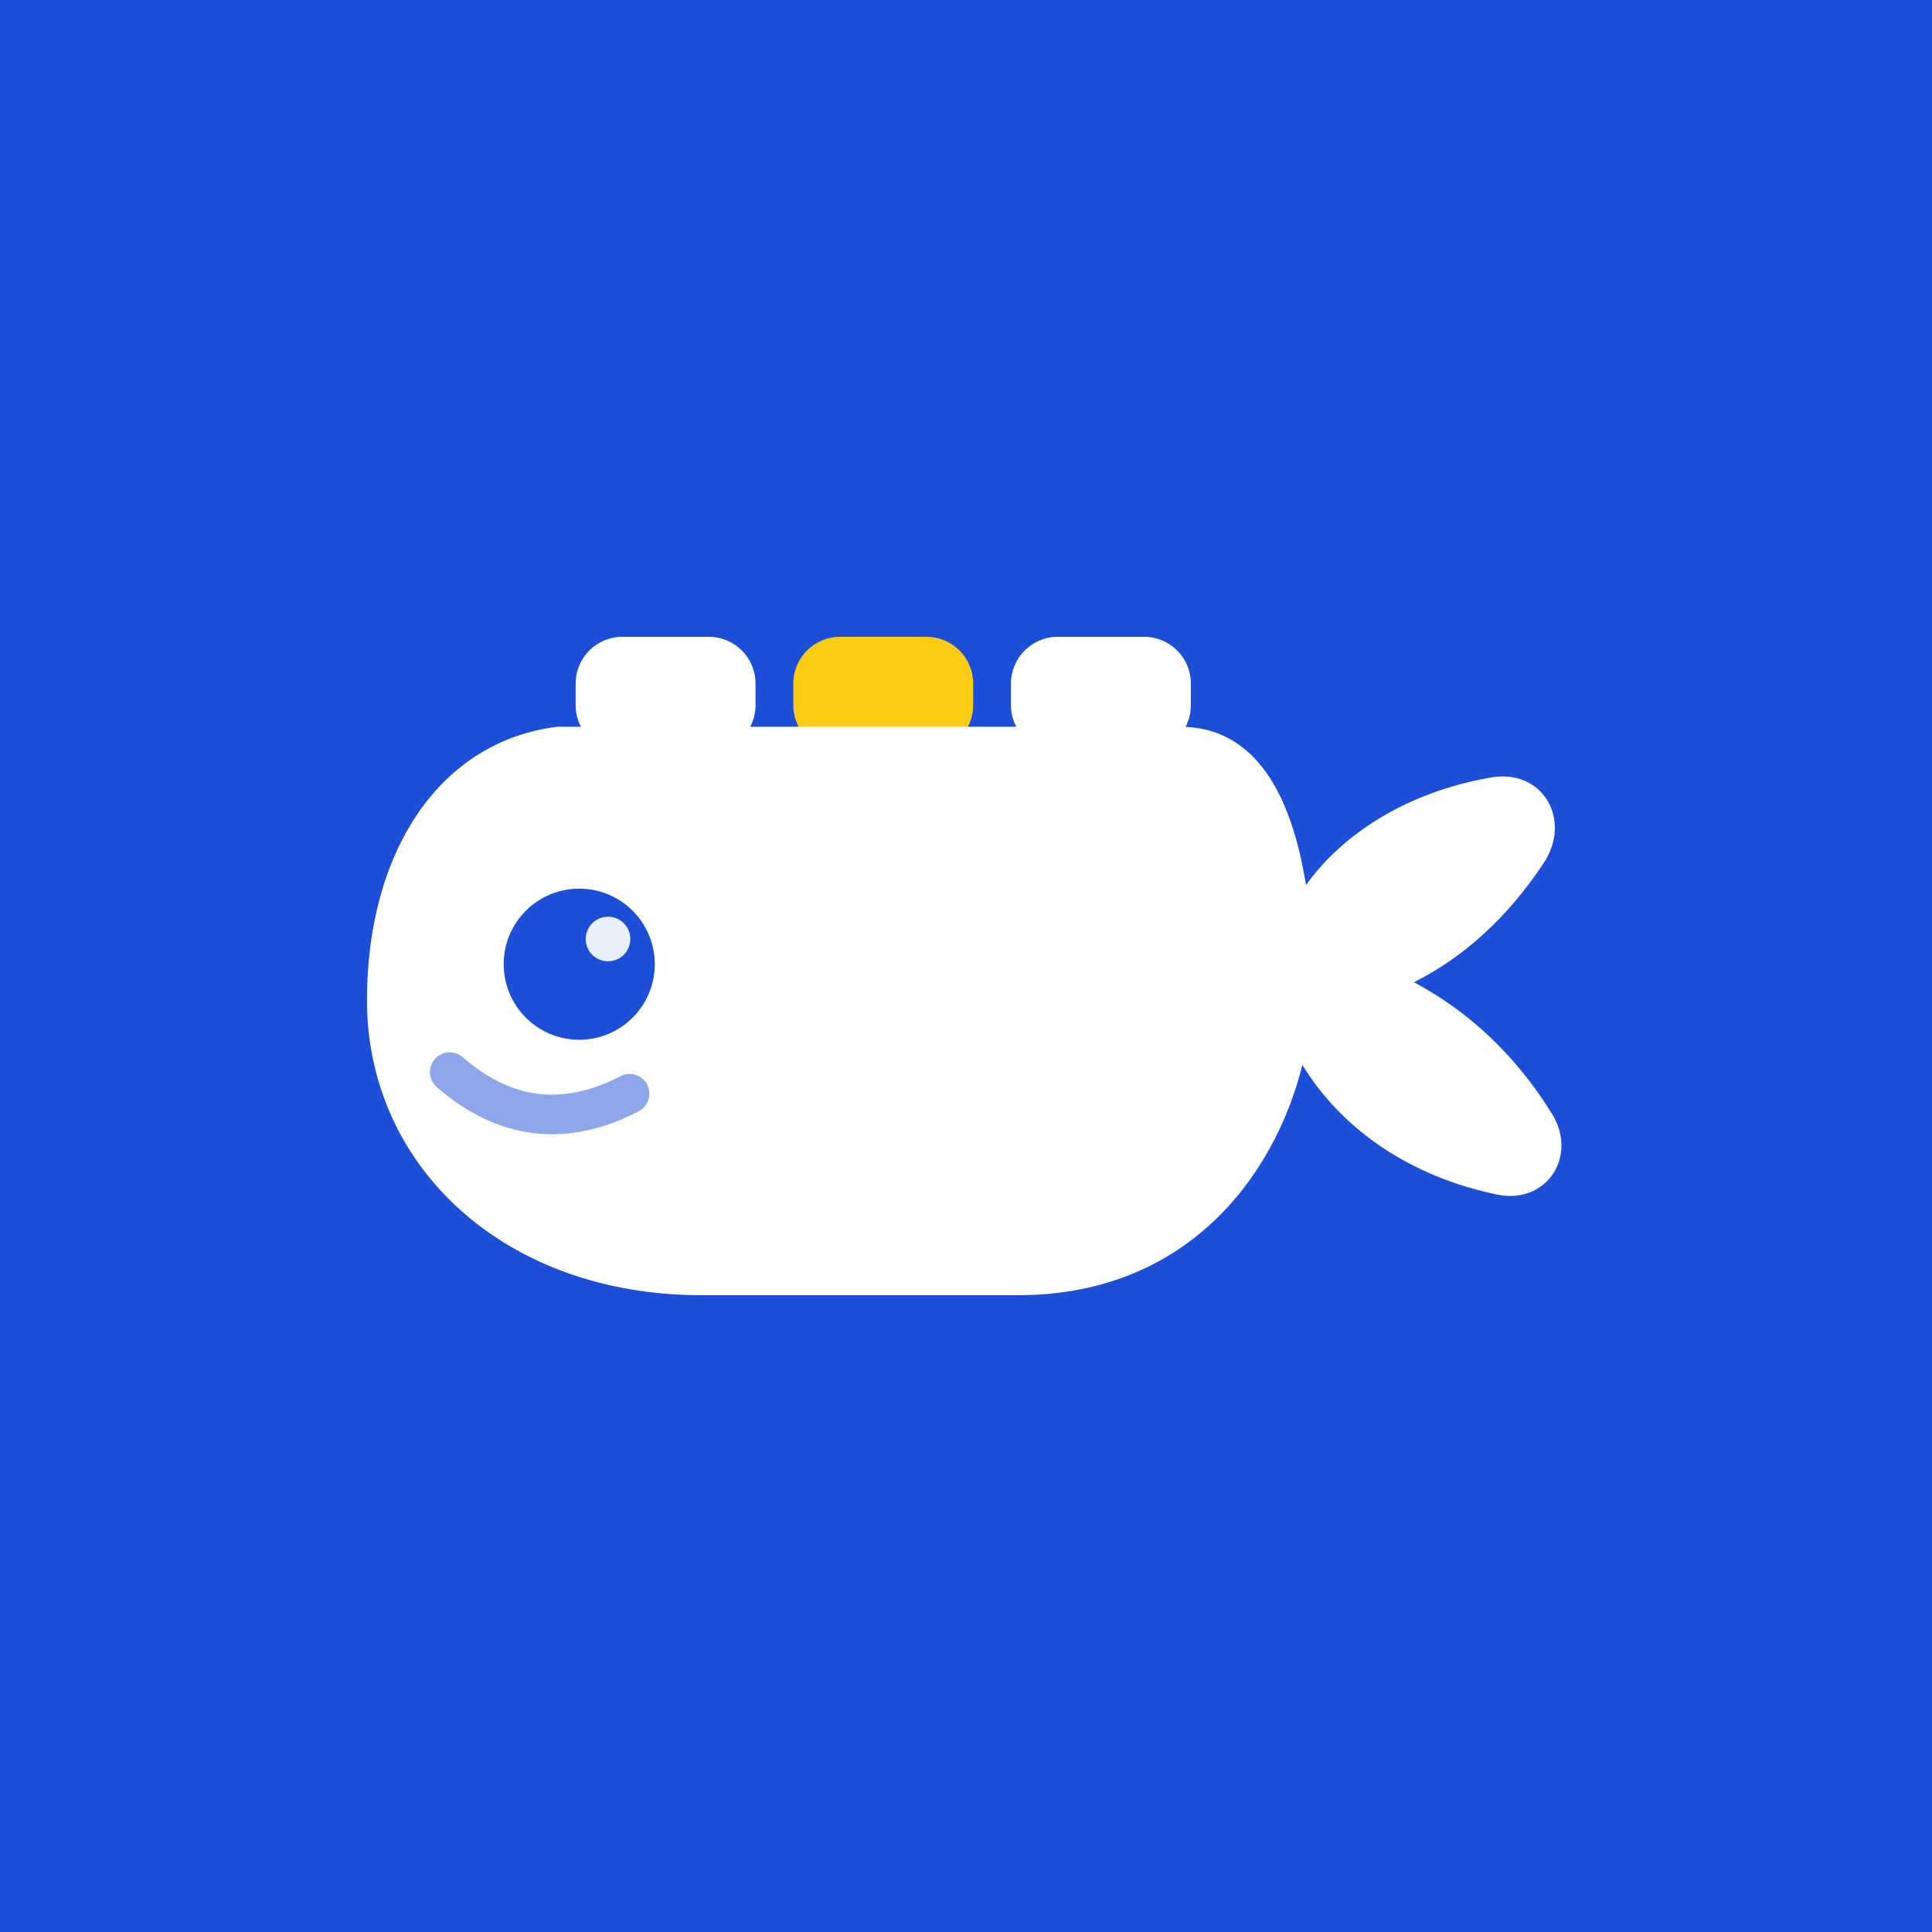
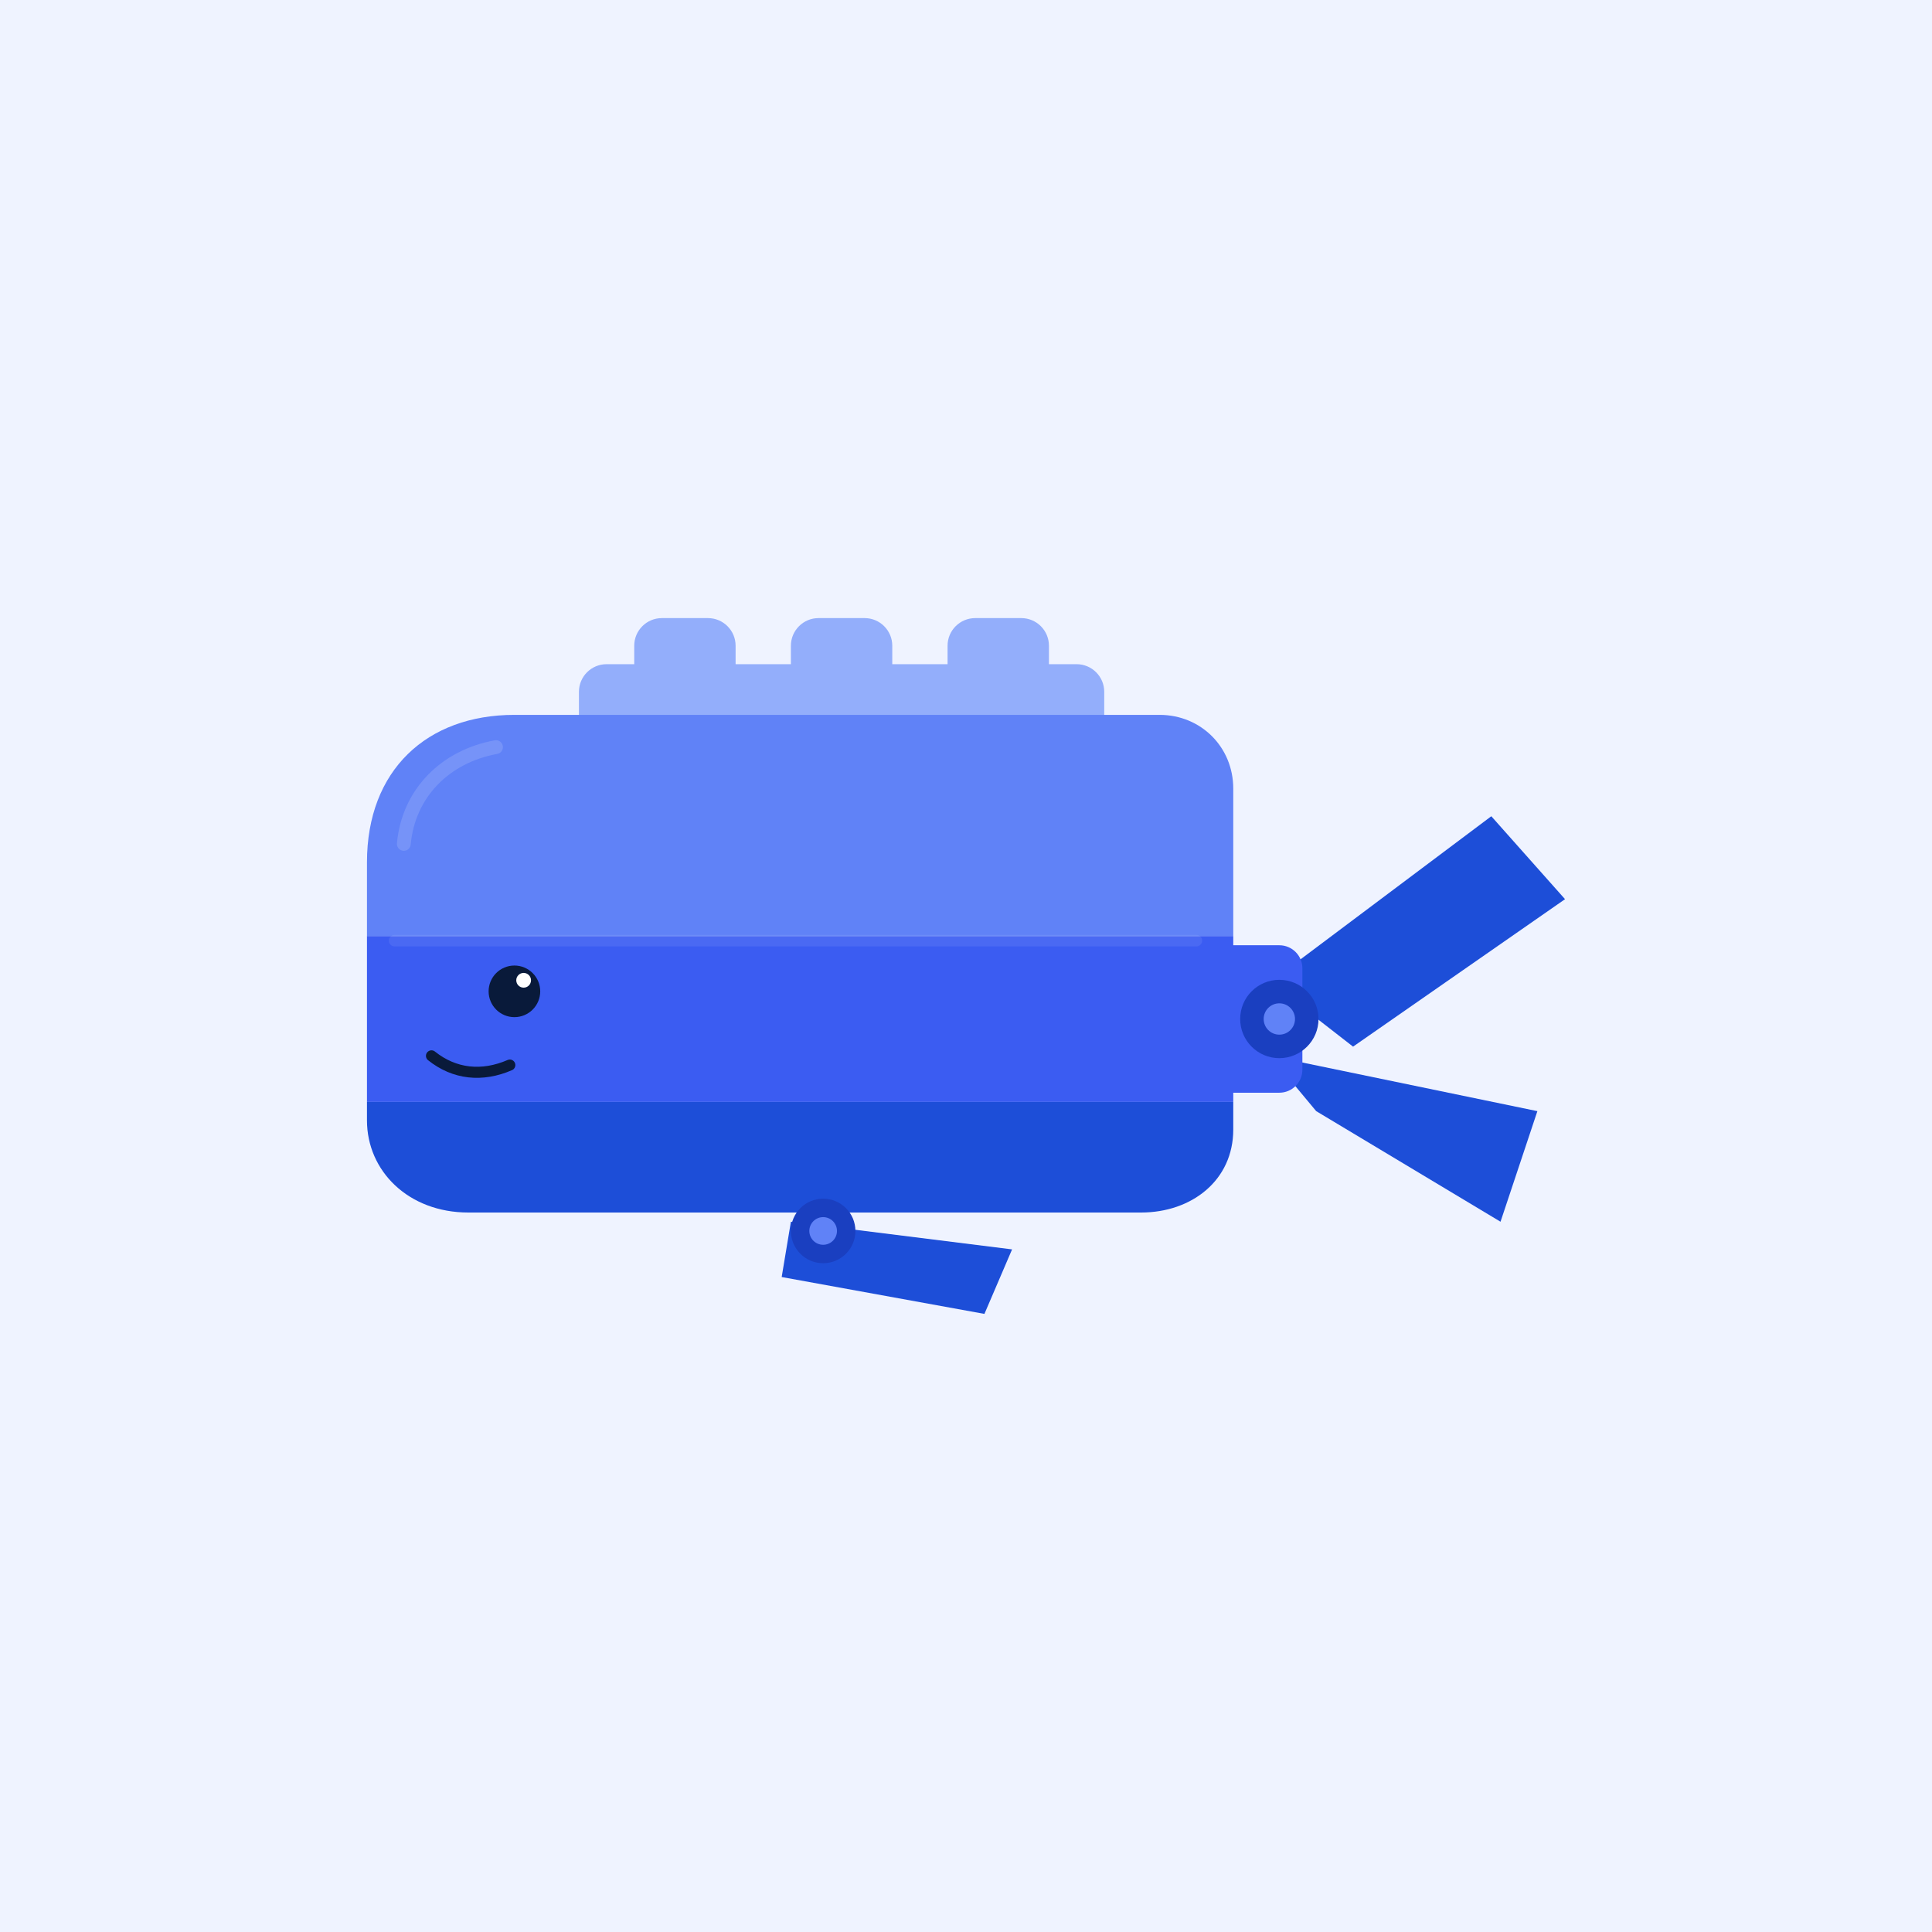
<svg xmlns="http://www.w3.org/2000/svg" viewBox="0 0 1024 1024" width="1024" height="1024" fill="none">
-   <rect width="1024" height="1024" fill="#1d4ed8" />
-   <g transform="translate(123.944 137.293) scale(19.0691)">
-     <rect x="9.5" y="10.5" width="5" height="3.2" rx="1.3" fill="#ffffff" />
-     <rect x="15.55" y="10.5" width="5" height="3.2" rx="1.3" fill="#facc15" />
-     <rect x="21.6" y="10.5" width="5" height="3.2" rx="1.3" fill="#ffffff" />
-     <path d="M9 13 L26.3 13 C28.4 13 29.4 14.9 29.8 17.4 C30.8 16 32.6 14.8 35 14.4 C36.4 14.2 37.2 15.6 36.4 16.8 C35.4 18.3 34.2 19.4 32.8 20.1 C34.3 20.9 35.6 22.1 36.6 23.7 C37.4 24.9 36.5 26.3 35.1 26 C32.7 25.5 30.8 24.2 29.7 22.4 C28.9 25.6 26.4 28.8 21.8 28.8 L13 28.8 C7.5 28.8 3.7 25.2 3.7 20.6 C3.7 16.5 5.7 13.4 9 13 Z" fill="#ffffff" />
-     <circle cx="9.6" cy="19.6" r="2.1" fill="#1d4ed8" />
-     <circle cx="10.4" cy="18.9" r="0.62" fill="#ffffff" opacity="0.9" />
-     <path d="M6 22.6 Q8.3 24.6 11 23.2" stroke="#1d4ed8" stroke-width="1.1" stroke-linecap="round" fill="none" opacity="0.5" />
+   <rect width="1024" height="1024" fill="#EFF3FF" />
+   <g transform="translate(174.962 339.817) scale(2.4423)">
+     <polygon points="204,74 252,38 268,56 222,88" fill="#1D4ED8" />
+     <polygon points="204,90 262,102 254,126 214,102" fill="#1D4ED8" />
+     <path d="M188 66h18a5 5 0 0 1 5 5v22a5 5 0 0 1-5 5h-18V66Z" fill="#3B5CF2" />
+     <circle cx="206" cy="82" r="8.5" fill="#1A3FC0" />
+     <circle cx="206" cy="82" r="3.4" fill="#6082F7" />
+     <path d="M54 28V18a6 6 0 0 1 6-6h6V8a6 6 0 0 1 6-6h10a6 6 0 0 1 6 6v4h12V8a6 6 0 0 1 6-6h10a6 6 0 0 1 6 6v4h12V8a6 6 0 0 1 6-6h10a6 6 0 0 1 6 6v4h6a6 6 0 0 1 6 6v10H54Z" fill="#93AEFB" transform="translate(0 -7)" />
+     <path d="M8 64V48C8 28 21 16 40 16H180C189 16 196 23 196 32V64H8Z" fill="#6082F7" />
+     <path d="M8 64h188v36H8V64Z" fill="#3B5CF2" />
+     <path d="M8 100h188v6c0 11-9 18-20 18H30c-13 0-22-9-22-20v-4Z" fill="#1D4ED8" />
+     <path d="M16 44C17 33 25 25 36 23" stroke="#FFFFFF" stroke-width="3" stroke-linecap="round" opacity="0.14" />
+     <path d="M14 65h174" stroke="#FFFFFF" stroke-width="2.5" stroke-linecap="round" opacity="0.08" />
+     <polygon points="100,126 148,132 142,146 98,138" fill="#1D4ED8" />
+     <circle cx="107" cy="128" r="7" fill="#1A3FC0" />
+     <circle cx="107" cy="128" r="3" fill="#6082F7" />
+     <circle cx="40" cy="76" r="5.6" fill="#091A3A" />
+     <circle cx="42" cy="73.6" r="1.6" fill="#FFFFFF" />
+     <path d="M22 90c5 4 11 4.6 17 2" stroke="#091A3A" stroke-width="2.4" stroke-linecap="round" />
  </g>
</svg>
